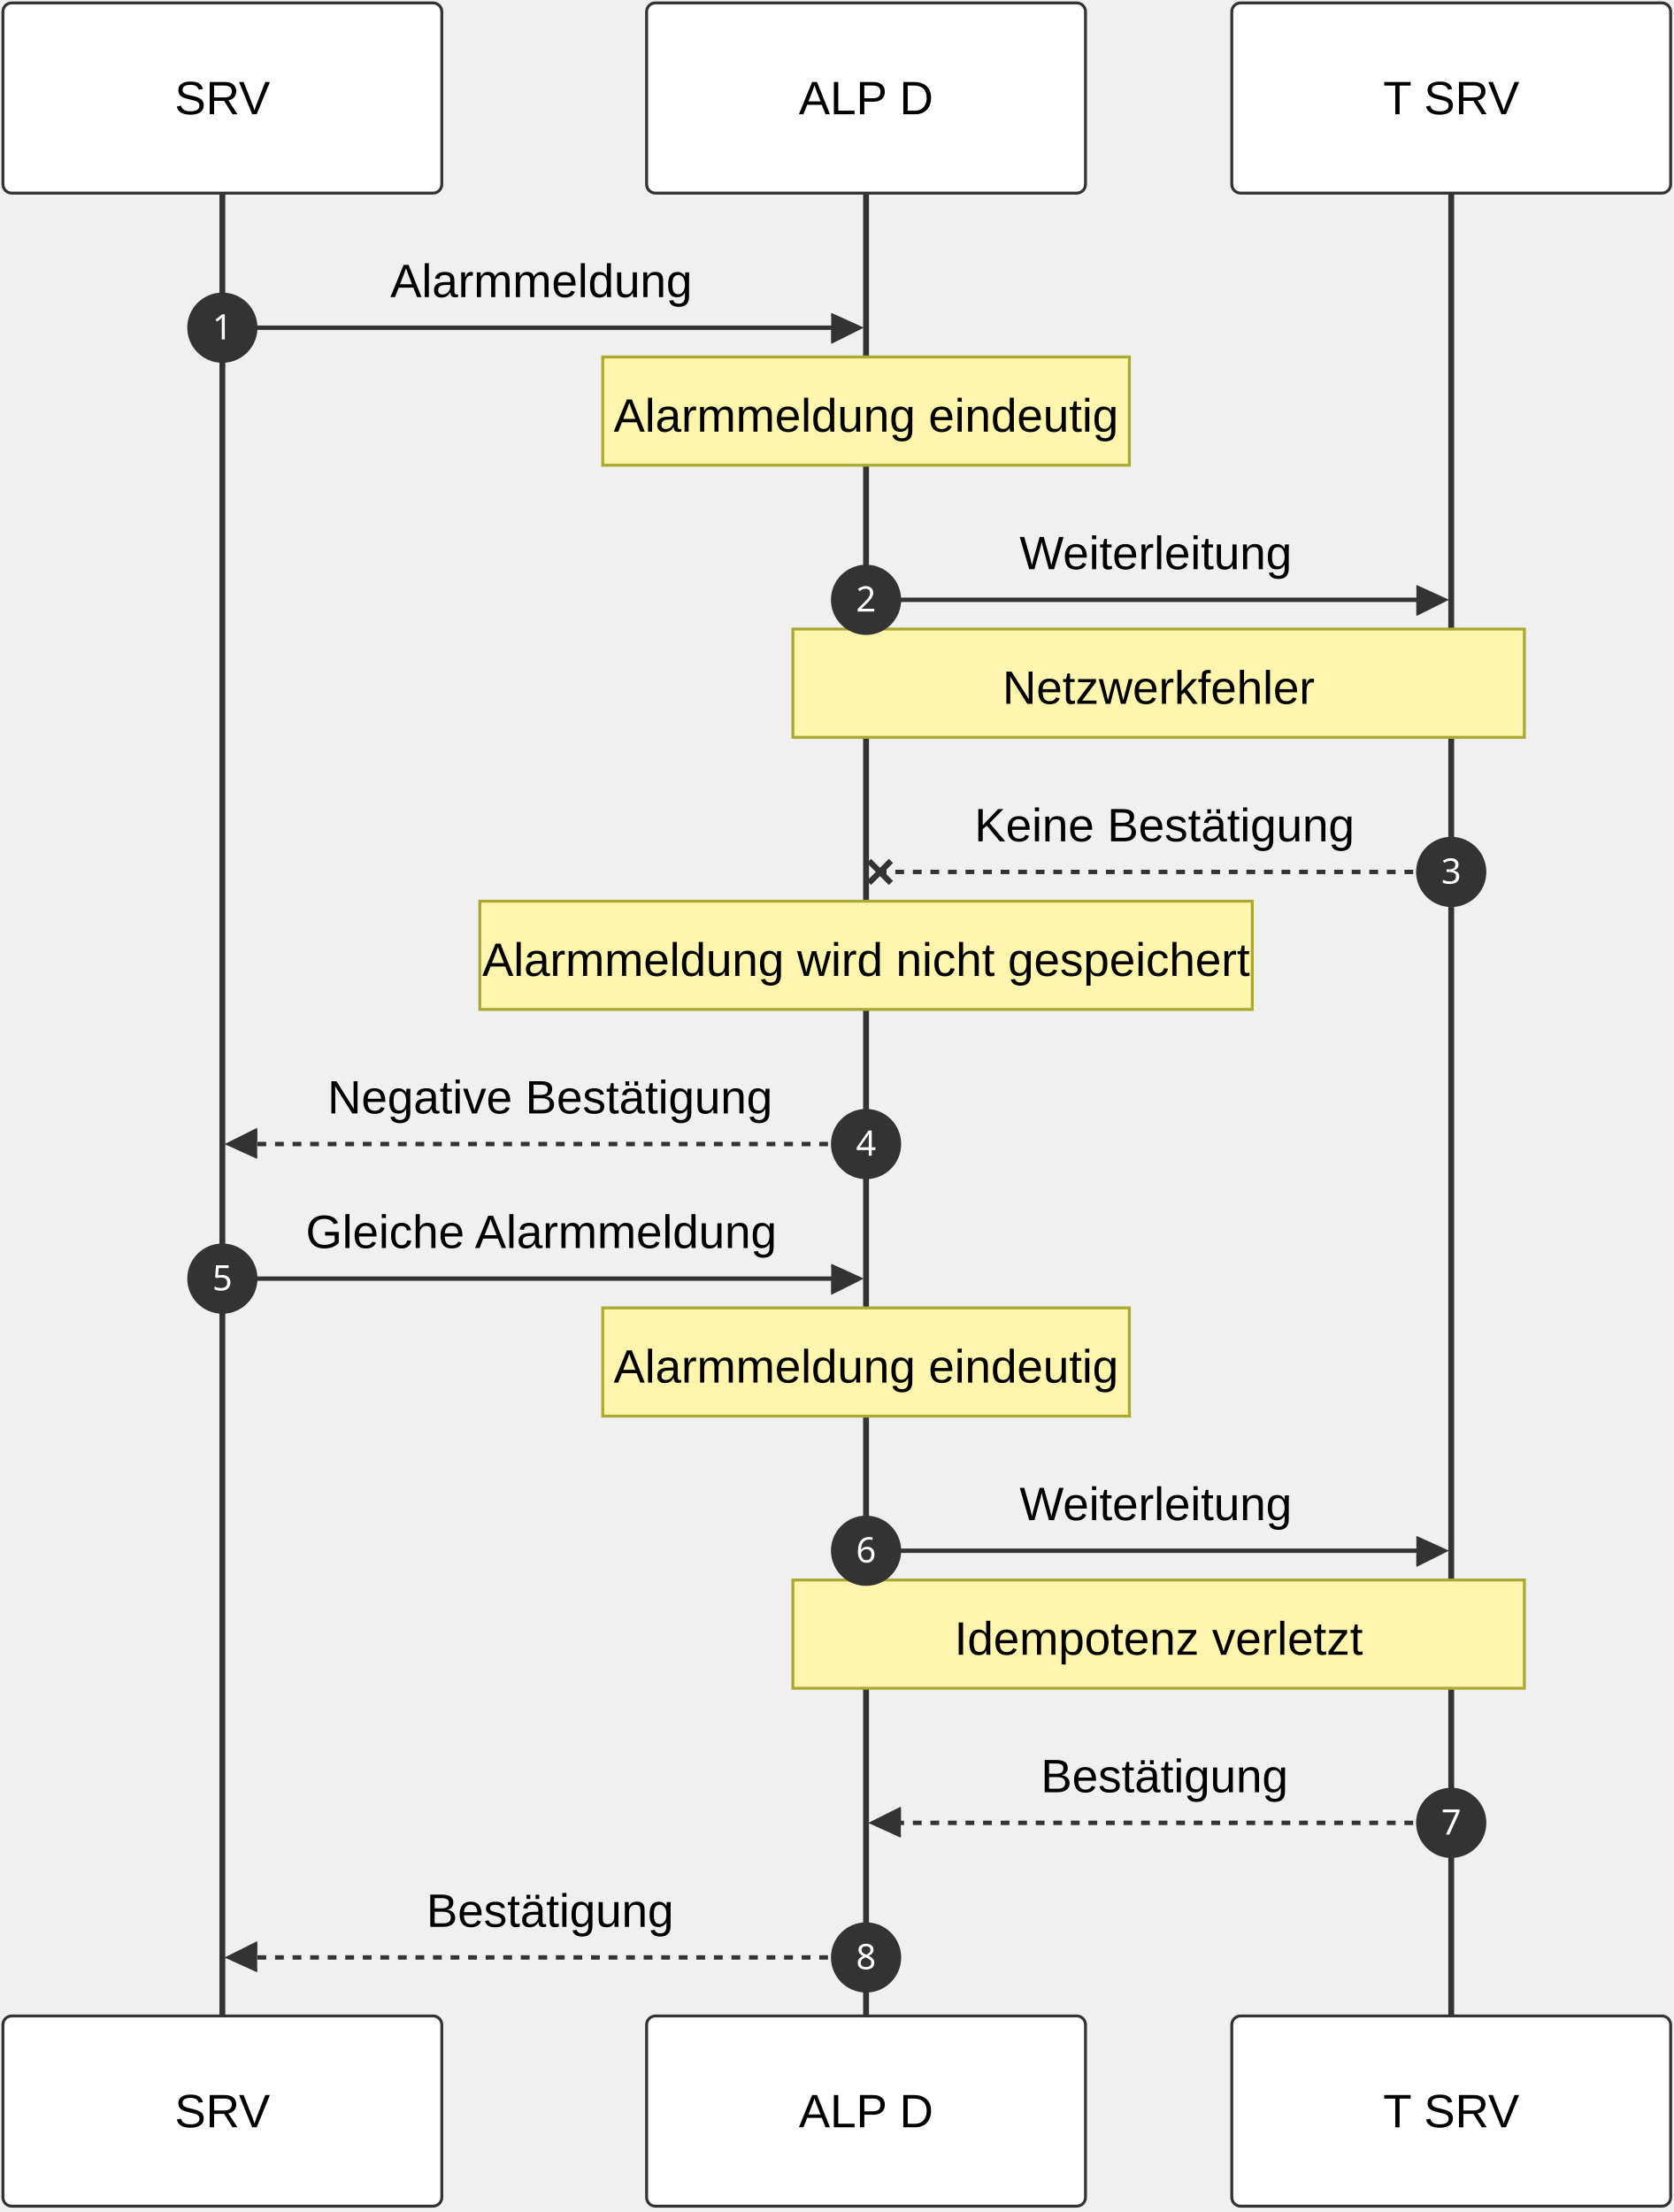
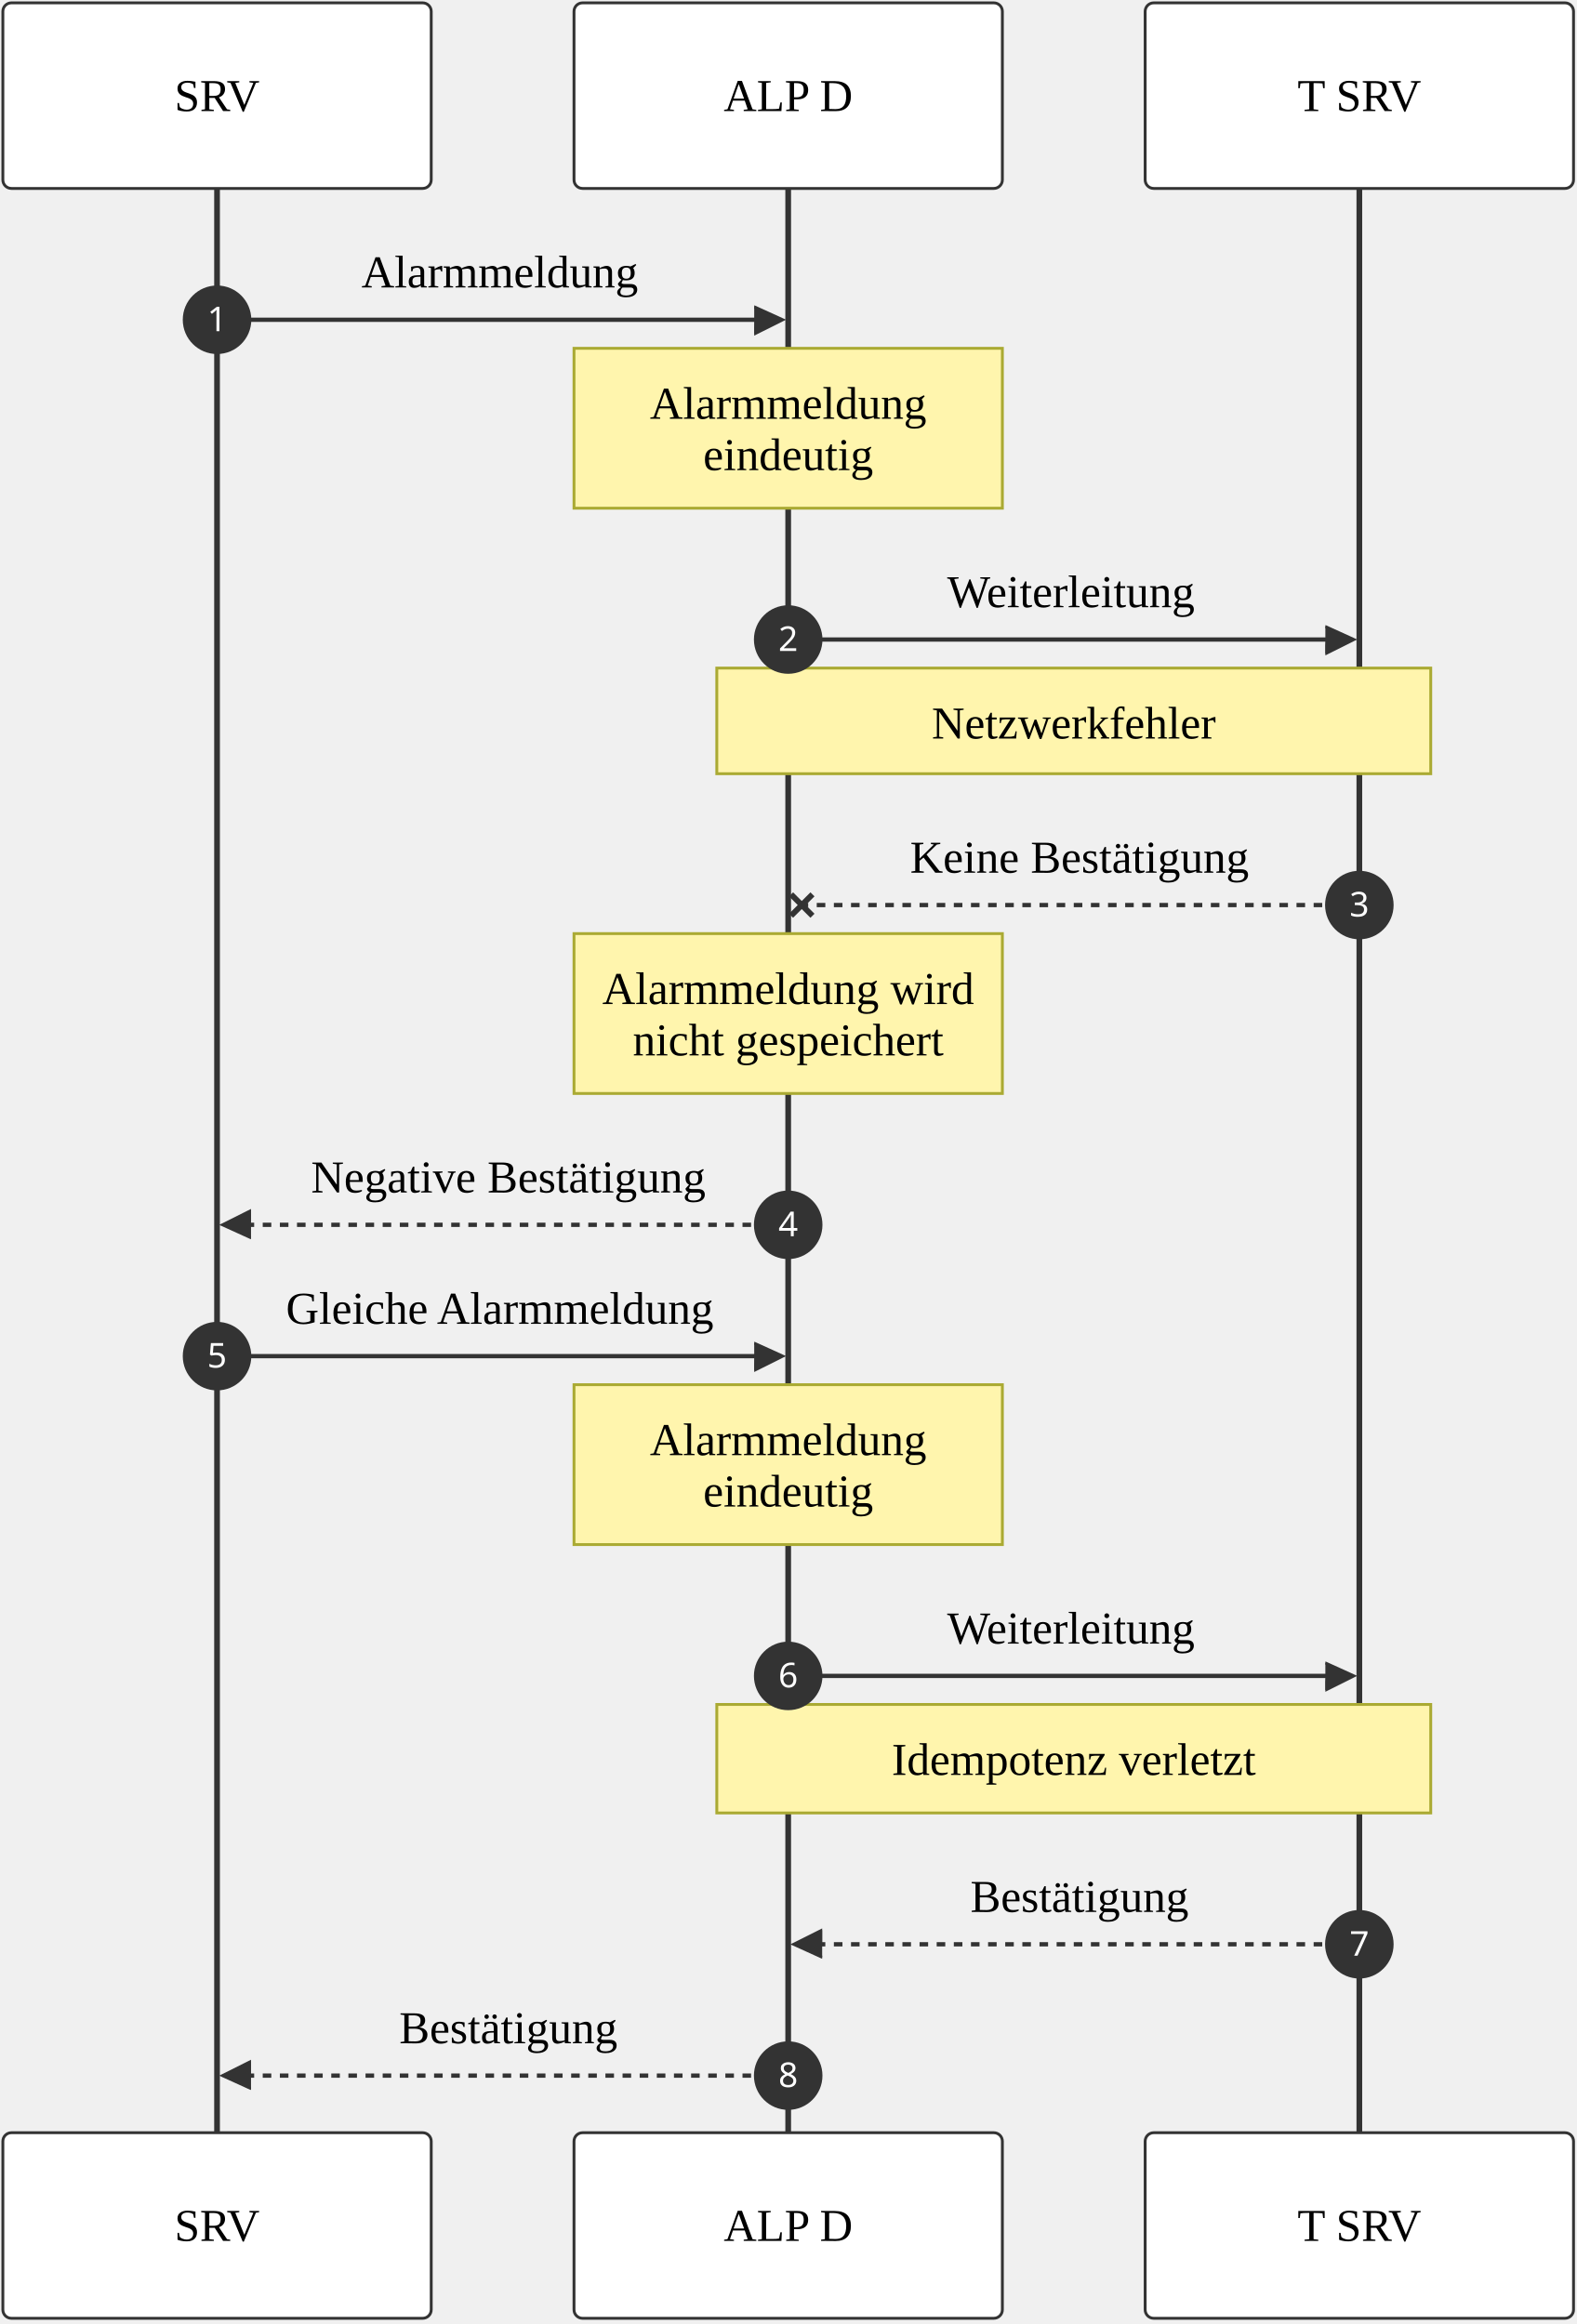
- <svg xmlns="http://www.w3.org/2000/svg" id="my-svg" width="100%" style="max-width: 572px; background-color: white;" viewBox="-1 -1 572 756" role="graphics-document document" aria-roledescription="sequence">
+ <svg xmlns="http://www.w3.org/2000/svg" id="my-svg" width="100%" style="max-width: 552px; background-color: white;" viewBox="-1 -1 552 814" role="graphics-document document" aria-roledescription="sequence">
  <g>
-     <rect x="420" y="688" fill="#eaeaea" stroke="#666" width="150" height="65" name="T" rx="3" ry="3" class="actor actor-bottom" />
-     <text x="495" y="720.5" dominant-baseline="central" alignment-baseline="central" class="actor actor-box" style="text-anchor: middle; font-size: 16px; font-weight: 400;">
-       <tspan x="495" dy="0">T SRV</tspan>
+     <rect x="400" y="746" fill="#eaeaea" stroke="#666" width="150" height="65" name="T" rx="3" ry="3" class="actor actor-bottom" />
+     <text x="475" y="778.5" dominant-baseline="central" alignment-baseline="central" class="actor actor-box" style="text-anchor: middle; font-size: 16px; font-weight: 400;">
+       <tspan x="475" dy="0">T SRV</tspan>
    </text>
  </g>
  <g>
-     <rect x="220" y="688" fill="#eaeaea" stroke="#666" width="150" height="65" name="L" rx="3" ry="3" class="actor actor-bottom" />
-     <text x="295" y="720.5" dominant-baseline="central" alignment-baseline="central" class="actor actor-box" style="text-anchor: middle; font-size: 16px; font-weight: 400;">
-       <tspan x="295" dy="0">ALP D</tspan>
+     <rect x="200" y="746" fill="#eaeaea" stroke="#666" width="150" height="65" name="L" rx="3" ry="3" class="actor actor-bottom" />
+     <text x="275" y="778.5" dominant-baseline="central" alignment-baseline="central" class="actor actor-box" style="text-anchor: middle; font-size: 16px; font-weight: 400;">
+       <tspan x="275" dy="0">ALP D</tspan>
    </text>
  </g>
  <g>
-     <rect x="0" y="688" fill="#eaeaea" stroke="#666" width="150" height="65" name="S" rx="3" ry="3" class="actor actor-bottom" />
-     <text x="75" y="720.5" dominant-baseline="central" alignment-baseline="central" class="actor actor-box" style="text-anchor: middle; font-size: 16px; font-weight: 400;">
+     <rect x="0" y="746" fill="#eaeaea" stroke="#666" width="150" height="65" name="S" rx="3" ry="3" class="actor actor-bottom" />
+     <text x="75" y="778.5" dominant-baseline="central" alignment-baseline="central" class="actor actor-box" style="text-anchor: middle; font-size: 16px; font-weight: 400;">
      <tspan x="75" dy="0">SRV</tspan>
    </text>
  </g>
  <g>
-     <line id="actor2" x1="495" y1="65" x2="495" y2="688" class="actor-line 200" stroke-width="0.5px" stroke="#999" name="T" data-et="life-line" data-id="T" />
+     <line id="actor2" x1="475" y1="65" x2="475" y2="746" class="actor-line 200" stroke-width="0.5px" stroke="#999" name="T" data-et="life-line" data-id="T" />
    <g id="root-2" data-et="participant" data-type="participant" data-id="T">
-       <rect x="420" y="0" fill="#eaeaea" stroke="#666" width="150" height="65" name="T" rx="3" ry="3" class="actor actor-top" />
-       <text x="495" y="32.5" dominant-baseline="central" alignment-baseline="central" class="actor actor-box" style="text-anchor: middle; font-size: 16px; font-weight: 400;">
-         <tspan x="495" dy="0">T SRV</tspan>
+       <rect x="400" y="0" fill="#eaeaea" stroke="#666" width="150" height="65" name="T" rx="3" ry="3" class="actor actor-top" />
+       <text x="475" y="32.5" dominant-baseline="central" alignment-baseline="central" class="actor actor-box" style="text-anchor: middle; font-size: 16px; font-weight: 400;">
+         <tspan x="475" dy="0">T SRV</tspan>
      </text>
    </g>
  </g>
  <g>
-     <line id="actor1" x1="295" y1="65" x2="295" y2="688" class="actor-line 200" stroke-width="0.5px" stroke="#999" name="L" data-et="life-line" data-id="L" />
+     <line id="actor1" x1="275" y1="65" x2="275" y2="746" class="actor-line 200" stroke-width="0.5px" stroke="#999" name="L" data-et="life-line" data-id="L" />
    <g id="root-1" data-et="participant" data-type="participant" data-id="L">
-       <rect x="220" y="0" fill="#eaeaea" stroke="#666" width="150" height="65" name="L" rx="3" ry="3" class="actor actor-top" />
-       <text x="295" y="32.5" dominant-baseline="central" alignment-baseline="central" class="actor actor-box" style="text-anchor: middle; font-size: 16px; font-weight: 400;">
-         <tspan x="295" dy="0">ALP D</tspan>
+       <rect x="200" y="0" fill="#eaeaea" stroke="#666" width="150" height="65" name="L" rx="3" ry="3" class="actor actor-top" />
+       <text x="275" y="32.5" dominant-baseline="central" alignment-baseline="central" class="actor actor-box" style="text-anchor: middle; font-size: 16px; font-weight: 400;">
+         <tspan x="275" dy="0">ALP D</tspan>
      </text>
    </g>
  </g>
  <g>
-     <line id="actor0" x1="75" y1="65" x2="75" y2="688" class="actor-line 200" stroke-width="0.5px" stroke="#999" name="S" data-et="life-line" data-id="S" />
+     <line id="actor0" x1="75" y1="65" x2="75" y2="746" class="actor-line 200" stroke-width="0.5px" stroke="#999" name="S" data-et="life-line" data-id="S" />
    <g id="root-0" data-et="participant" data-type="participant" data-id="S">
      <rect x="0" y="0" fill="#eaeaea" stroke="#666" width="150" height="65" name="S" rx="3" ry="3" class="actor actor-top" />
      <text x="75" y="32.5" dominant-baseline="central" alignment-baseline="central" class="actor actor-box" style="text-anchor: middle; font-size: 16px; font-weight: 400;">
        <tspan x="75" dy="0">SRV</tspan>
      </text>
    </g>
  </g>
-   <style>#my-svg{font-family:"trebuchet ms",verdana,arial,sans-serif;font-size:16px;fill:#333;}@keyframes edge-animation-frame{from{stroke-dashoffset:0;}}@keyframes dash{to{stroke-dashoffset:0;}}#my-svg .edge-animation-slow{stroke-dasharray:9,5!important;stroke-dashoffset:900;animation:dash 50s linear infinite;stroke-linecap:round;}#my-svg .edge-animation-fast{stroke-dasharray:9,5!important;stroke-dashoffset:900;animation:dash 20s linear infinite;stroke-linecap:round;}#my-svg .error-icon{fill:hsl(220.588, 100%, 98.333%);}#my-svg .error-text{fill:rgb(8.5, 5.75, 0);stroke:rgb(8.5, 5.75, 0);}#my-svg .edge-thickness-normal{stroke-width:1px;}#my-svg .edge-thickness-thick{stroke-width:3.5px;}#my-svg .edge-pattern-solid{stroke-dasharray:0;}#my-svg .edge-thickness-invisible{stroke-width:0;fill:none;}#my-svg .edge-pattern-dashed{stroke-dasharray:3;}#my-svg .edge-pattern-dotted{stroke-dasharray:2;}#my-svg .marker{fill:#0b0b0b;stroke:#0b0b0b;}#my-svg .marker.cross{stroke:#0b0b0b;}#my-svg svg{font-family:"trebuchet ms",verdana,arial,sans-serif;font-size:16px;}#my-svg p{margin:0;}#my-svg .actor{stroke:#333333;fill:#ffffff;stroke-width:1;}#my-svg rect.actor.outer-path[data-look="neo"]{filter:drop-shadow( 1px 2px 2px rgba(185,185,185,1));}#my-svg rect.note[data-look="neo"]{stroke:#aaaa33;fill:#fff5ad;filter:drop-shadow( 1px 2px 2px rgba(185,185,185,1));}#my-svg text.actor&gt;tspan{fill:#000000;stroke:none;}#my-svg .actor-line{stroke:#333333;}#my-svg .innerArc{stroke-width:1.5;stroke-dasharray:none;}#my-svg .messageLine0{stroke-width:1.5;stroke-dasharray:none;stroke:#333333;}#my-svg .messageLine1{stroke-width:1.5;stroke-dasharray:2,2;stroke:#333333;}#my-svg [id$="-arrowhead"] path{fill:#333333;stroke:#333333;}#my-svg .sequenceNumber{fill:#ffffff;}#my-svg [id$="-sequencenumber"]{fill:#333333;}#my-svg [id$="-crosshead"] path{fill:#333333;stroke:#333333;}#my-svg .messageText{fill:#000000;stroke:none;}#my-svg .labelBox{stroke:#333333;fill:#ffffff;filter:none;}#my-svg .labelText,#my-svg .labelText&gt;tspan{fill:#000000;stroke:none;}#my-svg .loopText,#my-svg .loopText&gt;tspan{fill:#000000;stroke:none;}#my-svg .sectionTitle,#my-svg .sectionTitle&gt;tspan{fill:#000000;stroke:none;}#my-svg .loopLine{stroke-width:2px;stroke-dasharray:2,2;stroke:#333333;fill:#333333;}#my-svg .note{stroke:#aaaa33;fill:#fff5ad;}#my-svg .noteText,#my-svg .noteText&gt;tspan{fill:#000000;stroke:none;font-weight:normal;}#my-svg .activation0{fill:#f4f4f4;stroke:#666666;}#my-svg .activation1{fill:#f4f4f4;stroke:#666666;}#my-svg .activation2{fill:#f4f4f4;stroke:#666666;}#my-svg .actorPopupMenu{position:absolute;}#my-svg .actorPopupMenuPanel{position:absolute;fill:#ffffff;box-shadow:0px 8px 16px 0px rgba(0,0,0,0.2);filter:drop-shadow(3px 5px 2px rgb(0 0 0 / 0.4));}#my-svg .actor-man circle,#my-svg line{fill:#ffffff;stroke-width:2px;}#my-svg g rect.rect{filter:drop-shadow( 1px 2px 2px rgba(185,185,185,1));stroke:hsl(40.588, 60%, 83.333%);}#my-svg .node .neo-node{stroke:hsl(40.588, 60%, 83.333%);}#my-svg [data-look="neo"].node rect,#my-svg [data-look="neo"].cluster rect,#my-svg [data-look="neo"].node polygon{stroke:url(#my-svg-gradient);filter:drop-shadow( 1px 2px 2px rgba(185,185,185,1));}#my-svg [data-look="neo"].swimlane.cluster rect{filter:none;}#my-svg [data-look="neo"].node path{stroke:url(#my-svg-gradient);stroke-width:1px;}#my-svg [data-look="neo"].node .outer-path{filter:drop-shadow( 1px 2px 2px rgba(185,185,185,1));}#my-svg [data-look="neo"].node .neo-line path{stroke:hsl(40.588, 60%, 83.333%);filter:none;}#my-svg [data-look="neo"].node circle{stroke:url(#my-svg-gradient);filter:drop-shadow( 1px 2px 2px rgba(185,185,185,1));}#my-svg [data-look="neo"].node circle .state-start{fill:#000000;}#my-svg [data-look="neo"].icon-shape .icon{fill:url(#my-svg-gradient);filter:drop-shadow( 1px 2px 2px rgba(185,185,185,1));}#my-svg [data-look="neo"].icon-shape .icon-neo path{stroke:url(#my-svg-gradient);filter:drop-shadow( 1px 2px 2px rgba(185,185,185,1));}#my-svg :root{--mermaid-font-family:"trebuchet ms",verdana,arial,sans-serif;}</style>
+   <style>#my-svg{font-family:'Times New Roman',Times,serif;font-size:16px;fill:#333;}@keyframes edge-animation-frame{from{stroke-dashoffset:0;}}@keyframes dash{to{stroke-dashoffset:0;}}#my-svg .edge-animation-slow{stroke-dasharray:9,5!important;stroke-dashoffset:900;animation:dash 50s linear infinite;stroke-linecap:round;}#my-svg .edge-animation-fast{stroke-dasharray:9,5!important;stroke-dashoffset:900;animation:dash 20s linear infinite;stroke-linecap:round;}#my-svg .error-icon{fill:hsl(220.588, 100%, 98.333%);}#my-svg .error-text{fill:rgb(8.5, 5.75, 0);stroke:rgb(8.5, 5.75, 0);}#my-svg .edge-thickness-normal{stroke-width:1px;}#my-svg .edge-thickness-thick{stroke-width:3.5px;}#my-svg .edge-pattern-solid{stroke-dasharray:0;}#my-svg .edge-thickness-invisible{stroke-width:0;fill:none;}#my-svg .edge-pattern-dashed{stroke-dasharray:3;}#my-svg .edge-pattern-dotted{stroke-dasharray:2;}#my-svg .marker{fill:#0b0b0b;stroke:#0b0b0b;}#my-svg .marker.cross{stroke:#0b0b0b;}#my-svg svg{font-family:'Times New Roman',Times,serif;font-size:16px;}#my-svg p{margin:0;}#my-svg .actor{stroke:#333333;fill:#ffffff;stroke-width:1;}#my-svg rect.actor.outer-path[data-look="neo"]{filter:drop-shadow( 1px 2px 2px rgba(185,185,185,1));}#my-svg rect.note[data-look="neo"]{stroke:#aaaa33;fill:#fff5ad;filter:drop-shadow( 1px 2px 2px rgba(185,185,185,1));}#my-svg text.actor&gt;tspan{fill:#000000;stroke:none;}#my-svg .actor-line{stroke:#333333;}#my-svg .innerArc{stroke-width:1.5;stroke-dasharray:none;}#my-svg .messageLine0{stroke-width:1.5;stroke-dasharray:none;stroke:#333333;}#my-svg .messageLine1{stroke-width:1.5;stroke-dasharray:2,2;stroke:#333333;}#my-svg [id$="-arrowhead"] path{fill:#333333;stroke:#333333;}#my-svg .sequenceNumber{fill:#ffffff;}#my-svg [id$="-sequencenumber"]{fill:#333333;}#my-svg [id$="-crosshead"] path{fill:#333333;stroke:#333333;}#my-svg .messageText{fill:#000000;stroke:none;}#my-svg .labelBox{stroke:#333333;fill:#ffffff;filter:none;}#my-svg .labelText,#my-svg .labelText&gt;tspan{fill:#000000;stroke:none;}#my-svg .loopText,#my-svg .loopText&gt;tspan{fill:#000000;stroke:none;}#my-svg .sectionTitle,#my-svg .sectionTitle&gt;tspan{fill:#000000;stroke:none;}#my-svg .loopLine{stroke-width:2px;stroke-dasharray:2,2;stroke:#333333;fill:#333333;}#my-svg .note{stroke:#aaaa33;fill:#fff5ad;}#my-svg .noteText,#my-svg .noteText&gt;tspan{fill:#000000;stroke:none;font-weight:normal;}#my-svg .activation0{fill:#f4f4f4;stroke:#666666;}#my-svg .activation1{fill:#f4f4f4;stroke:#666666;}#my-svg .activation2{fill:#f4f4f4;stroke:#666666;}#my-svg .actorPopupMenu{position:absolute;}#my-svg .actorPopupMenuPanel{position:absolute;fill:#ffffff;box-shadow:0px 8px 16px 0px rgba(0,0,0,0.2);filter:drop-shadow(3px 5px 2px rgb(0 0 0 / 0.4));}#my-svg .actor-man circle,#my-svg line{fill:#ffffff;stroke-width:2px;}#my-svg g rect.rect{filter:drop-shadow( 1px 2px 2px rgba(185,185,185,1));stroke:hsl(40.588, 60%, 83.333%);}#my-svg .node .neo-node{stroke:hsl(40.588, 60%, 83.333%);}#my-svg [data-look="neo"].node rect,#my-svg [data-look="neo"].cluster rect,#my-svg [data-look="neo"].node polygon{stroke:url(#my-svg-gradient);filter:drop-shadow( 1px 2px 2px rgba(185,185,185,1));}#my-svg [data-look="neo"].swimlane.cluster rect{filter:none;}#my-svg [data-look="neo"].node path{stroke:url(#my-svg-gradient);stroke-width:1px;}#my-svg [data-look="neo"].node .outer-path{filter:drop-shadow( 1px 2px 2px rgba(185,185,185,1));}#my-svg [data-look="neo"].node .neo-line path{stroke:hsl(40.588, 60%, 83.333%);filter:none;}#my-svg [data-look="neo"].node circle{stroke:url(#my-svg-gradient);filter:drop-shadow( 1px 2px 2px rgba(185,185,185,1));}#my-svg [data-look="neo"].node circle .state-start{fill:#000000;}#my-svg [data-look="neo"].icon-shape .icon{fill:url(#my-svg-gradient);filter:drop-shadow( 1px 2px 2px rgba(185,185,185,1));}#my-svg [data-look="neo"].icon-shape .icon-neo path{stroke:url(#my-svg-gradient);filter:drop-shadow( 1px 2px 2px rgba(185,185,185,1));}#my-svg :root{--mermaid-font-family:"trebuchet ms",verdana,arial,sans-serif;}</style>
  <g />
  <defs>
    <symbol id="my-svg-computer" width="24" height="24">
      <path transform="scale(.5)" d="M2 2v13h20v-13h-20zm18 11h-16v-9h16v9zm-10.228 6l.466-1h3.524l.467 1h-4.457zm14.228 3h-24l2-6h2.104l-1.33 4h18.45l-1.297-4h2.073l2 6zm-5-10h-14v-7h14v7z" />
    </symbol>
  </defs>
  <defs>
    <symbol id="my-svg-database" fill-rule="evenodd" clip-rule="evenodd">
      <path transform="scale(.5)" d="M12.258.001l.256.004.255.005.253.008.251.01.249.012.247.015.246.016.242.019.241.02.239.023.236.024.233.027.231.028.229.031.225.032.223.034.22.036.217.038.214.04.211.041.208.043.205.045.201.046.198.048.194.05.191.051.187.053.183.054.18.056.175.057.172.059.168.06.163.061.16.063.155.064.15.066.074.033.073.033.071.034.07.034.069.035.068.035.067.035.066.035.064.036.064.036.062.036.06.036.06.037.058.037.058.037.055.038.055.038.053.038.052.038.051.039.05.039.048.039.047.039.045.04.044.04.043.04.041.04.04.041.039.041.037.041.036.041.034.041.033.042.032.042.03.042.029.042.027.042.026.043.024.043.023.043.021.043.02.043.018.044.017.043.015.044.013.044.012.044.011.045.009.044.007.045.006.045.004.045.002.045.001.045v17l-.001.045-.002.045-.004.045-.006.045-.007.045-.009.044-.011.045-.012.044-.013.044-.015.044-.017.043-.018.044-.02.043-.021.043-.023.043-.024.043-.026.043-.027.042-.029.042-.03.042-.032.042-.033.042-.034.041-.036.041-.037.041-.039.041-.04.041-.041.04-.043.04-.044.04-.045.04-.047.039-.048.039-.05.039-.051.039-.052.038-.053.038-.055.038-.055.038-.058.037-.058.037-.06.037-.06.036-.062.036-.064.036-.064.036-.066.035-.067.035-.068.035-.069.035-.07.034-.071.034-.073.033-.074.033-.15.066-.155.064-.16.063-.163.061-.168.06-.172.059-.175.057-.18.056-.183.054-.187.053-.191.051-.194.05-.198.048-.201.046-.205.045-.208.043-.211.041-.214.04-.217.038-.22.036-.223.034-.225.032-.229.031-.231.028-.233.027-.236.024-.239.023-.241.02-.242.019-.246.016-.247.015-.249.012-.251.01-.253.008-.255.005-.256.004-.258.001-.258-.001-.256-.004-.255-.005-.253-.008-.251-.01-.249-.012-.247-.015-.245-.016-.243-.019-.241-.02-.238-.023-.236-.024-.234-.027-.231-.028-.228-.031-.226-.032-.223-.034-.22-.036-.217-.038-.214-.04-.211-.041-.208-.043-.204-.045-.201-.046-.198-.048-.195-.05-.19-.051-.187-.053-.184-.054-.179-.056-.176-.057-.172-.059-.167-.06-.164-.061-.159-.063-.155-.064-.151-.066-.074-.033-.072-.033-.072-.034-.07-.034-.069-.035-.068-.035-.067-.035-.066-.035-.064-.036-.063-.036-.062-.036-.061-.036-.06-.037-.058-.037-.057-.037-.056-.038-.055-.038-.053-.038-.052-.038-.051-.039-.049-.039-.049-.039-.046-.039-.046-.04-.044-.04-.043-.04-.041-.04-.04-.041-.039-.041-.037-.041-.036-.041-.034-.041-.033-.042-.032-.042-.03-.042-.029-.042-.027-.042-.026-.043-.024-.043-.023-.043-.021-.043-.02-.043-.018-.044-.017-.043-.015-.044-.013-.044-.012-.044-.011-.045-.009-.044-.007-.045-.006-.045-.004-.045-.002-.045-.001-.045v-17l.001-.045.002-.045.004-.045.006-.045.007-.045.009-.044.011-.045.012-.044.013-.044.015-.044.017-.043.018-.044.02-.043.021-.043.023-.043.024-.043.026-.043.027-.042.029-.042.03-.042.032-.042.033-.042.034-.041.036-.041.037-.041.039-.041.04-.041.041-.04.043-.04.044-.04.046-.04.046-.039.049-.039.049-.039.051-.039.052-.038.053-.038.055-.038.056-.038.057-.037.058-.037.06-.037.061-.036.062-.036.063-.036.064-.036.066-.035.067-.035.068-.035.069-.035.07-.034.072-.034.072-.033.074-.033.151-.066.155-.064.159-.063.164-.061.167-.06.172-.059.176-.057.179-.056.184-.054.187-.053.19-.051.195-.05.198-.048.201-.046.204-.045.208-.043.211-.041.214-.04.217-.038.22-.036.223-.034.226-.032.228-.031.231-.028.234-.027.236-.024.238-.023.241-.02.243-.019.245-.016.247-.015.249-.012.251-.01.253-.008.255-.005.256-.004.258-.001.258.001zm-9.258 20.499v.01l.001.021.003.021.004.022.005.021.006.022.007.022.009.023.01.022.011.023.012.023.013.023.015.023.016.024.017.023.018.024.019.024.021.024.022.025.023.024.024.025.052.049.056.05.061.051.066.051.07.051.075.051.079.052.084.052.088.052.092.052.097.052.102.051.105.052.11.052.114.051.119.051.123.051.127.05.131.05.135.05.139.048.144.049.147.047.152.047.155.047.16.045.163.045.167.043.171.043.176.041.178.041.183.039.187.039.19.037.194.035.197.035.202.033.204.031.209.03.212.029.216.027.219.025.222.024.226.021.23.02.233.018.236.016.24.015.243.012.246.01.249.008.253.005.256.004.259.001.26-.001.257-.004.254-.005.25-.008.247-.011.244-.012.241-.014.237-.016.233-.018.231-.021.226-.021.224-.024.22-.026.216-.027.212-.028.21-.031.205-.031.202-.034.198-.034.194-.036.191-.037.187-.039.183-.04.179-.04.175-.042.172-.043.168-.044.163-.045.16-.046.155-.046.152-.047.148-.048.143-.049.139-.049.136-.05.131-.05.126-.05.123-.051.118-.052.114-.051.11-.052.106-.052.101-.052.096-.052.092-.052.088-.053.083-.051.079-.052.074-.052.07-.051.065-.051.06-.051.056-.05.051-.05.023-.024.023-.025.021-.024.02-.024.019-.024.018-.024.017-.024.015-.023.014-.024.013-.023.012-.023.01-.023.01-.022.008-.022.006-.022.006-.022.004-.022.004-.021.001-.021.001-.021v-4.127l-.077.055-.08.053-.083.054-.085.053-.087.052-.09.052-.093.051-.095.05-.097.05-.1.049-.102.049-.105.048-.106.047-.109.047-.111.046-.114.045-.115.045-.118.044-.12.043-.122.042-.124.042-.126.041-.128.04-.13.04-.132.038-.134.038-.135.037-.138.037-.139.035-.142.035-.143.034-.144.033-.147.032-.148.031-.15.03-.151.03-.153.029-.154.027-.156.027-.158.026-.159.025-.161.024-.162.023-.163.022-.165.021-.166.02-.167.019-.169.018-.169.017-.171.016-.173.015-.173.014-.175.013-.175.012-.177.011-.178.01-.179.008-.179.008-.181.006-.182.005-.182.004-.184.003-.184.002h-.37l-.184-.002-.184-.003-.182-.004-.182-.005-.181-.006-.179-.008-.179-.008-.178-.01-.176-.011-.176-.012-.175-.013-.173-.014-.172-.015-.171-.016-.17-.017-.169-.018-.167-.019-.166-.02-.165-.021-.163-.022-.162-.023-.161-.024-.159-.025-.157-.026-.156-.027-.155-.027-.153-.029-.151-.03-.15-.03-.148-.031-.146-.032-.145-.033-.143-.034-.141-.035-.14-.035-.137-.037-.136-.037-.134-.038-.132-.038-.13-.04-.128-.04-.126-.041-.124-.042-.122-.042-.12-.044-.117-.043-.116-.045-.113-.045-.112-.046-.109-.047-.106-.047-.105-.048-.102-.049-.1-.049-.097-.05-.095-.05-.093-.052-.09-.051-.087-.052-.085-.053-.083-.054-.08-.054-.077-.054v4.127zm0-5.654v.011l.001.021.003.021.004.021.005.022.006.022.007.022.009.022.01.022.011.023.012.023.013.023.015.024.016.023.017.024.018.024.019.024.021.024.022.024.023.025.024.024.052.05.056.05.061.05.066.051.07.051.075.052.079.051.084.052.088.052.092.052.097.052.102.052.105.052.11.051.114.051.119.052.123.05.127.051.131.05.135.049.139.049.144.048.147.048.152.047.155.046.16.045.163.045.167.044.171.042.176.042.178.04.183.04.187.038.19.037.194.036.197.034.202.033.204.032.209.03.212.028.216.027.219.025.222.024.226.022.23.02.233.018.236.016.24.014.243.012.246.01.249.008.253.006.256.003.259.001.26-.001.257-.003.254-.006.25-.008.247-.01.244-.012.241-.015.237-.016.233-.018.231-.02.226-.022.224-.024.22-.025.216-.027.212-.029.21-.03.205-.032.202-.033.198-.035.194-.036.191-.037.187-.039.183-.039.179-.041.175-.042.172-.043.168-.044.163-.045.16-.045.155-.047.152-.047.148-.048.143-.048.139-.05.136-.049.131-.05.126-.051.123-.051.118-.051.114-.052.11-.052.106-.052.101-.052.096-.052.092-.052.088-.052.083-.052.079-.052.074-.051.07-.052.065-.051.06-.05.056-.051.051-.049.023-.025.023-.024.021-.025.02-.024.019-.024.018-.024.017-.024.015-.023.014-.023.013-.024.012-.022.01-.023.01-.023.008-.022.006-.022.006-.022.004-.021.004-.022.001-.021.001-.021v-4.139l-.077.054-.08.054-.083.054-.085.052-.087.053-.09.051-.093.051-.095.051-.097.05-.1.049-.102.049-.105.048-.106.047-.109.047-.111.046-.114.045-.115.044-.118.044-.12.044-.122.042-.124.042-.126.041-.128.04-.13.039-.132.039-.134.038-.135.037-.138.036-.139.036-.142.035-.143.033-.144.033-.147.033-.148.031-.15.03-.151.03-.153.028-.154.028-.156.027-.158.026-.159.025-.161.024-.162.023-.163.022-.165.021-.166.02-.167.019-.169.018-.169.017-.171.016-.173.015-.173.014-.175.013-.175.012-.177.011-.178.009-.179.009-.179.007-.181.007-.182.005-.182.004-.184.003-.184.002h-.37l-.184-.002-.184-.003-.182-.004-.182-.005-.181-.007-.179-.007-.179-.009-.178-.009-.176-.011-.176-.012-.175-.013-.173-.014-.172-.015-.171-.016-.17-.017-.169-.018-.167-.019-.166-.02-.165-.021-.163-.022-.162-.023-.161-.024-.159-.025-.157-.026-.156-.027-.155-.028-.153-.028-.151-.03-.15-.03-.148-.031-.146-.033-.145-.033-.143-.033-.141-.035-.14-.036-.137-.036-.136-.037-.134-.038-.132-.039-.13-.039-.128-.04-.126-.041-.124-.042-.122-.043-.12-.043-.117-.044-.116-.044-.113-.046-.112-.046-.109-.046-.106-.047-.105-.048-.102-.049-.1-.049-.097-.05-.095-.051-.093-.051-.09-.051-.087-.053-.085-.052-.083-.054-.08-.054-.077-.054v4.139zm0-5.666v.011l.001.02.003.022.004.021.005.022.006.021.007.022.009.023.01.022.011.023.012.023.013.023.015.023.016.024.017.024.018.023.019.024.021.025.022.024.023.024.024.025.052.05.056.05.061.05.066.051.07.051.075.052.079.051.084.052.088.052.092.052.097.052.102.052.105.051.11.052.114.051.119.051.123.051.127.05.131.05.135.05.139.049.144.048.147.048.152.047.155.046.16.045.163.045.167.043.171.043.176.042.178.04.183.04.187.038.19.037.194.036.197.034.202.033.204.032.209.03.212.028.216.027.219.025.222.024.226.021.23.02.233.018.236.017.24.014.243.012.246.01.249.008.253.006.256.003.259.001.26-.001.257-.003.254-.006.25-.008.247-.01.244-.013.241-.014.237-.016.233-.018.231-.02.226-.022.224-.024.22-.025.216-.027.212-.029.21-.03.205-.032.202-.033.198-.035.194-.036.191-.037.187-.039.183-.039.179-.041.175-.042.172-.043.168-.044.163-.045.16-.045.155-.047.152-.047.148-.048.143-.049.139-.049.136-.049.131-.051.126-.05.123-.051.118-.052.114-.051.11-.052.106-.052.101-.052.096-.052.092-.052.088-.052.083-.052.079-.052.074-.052.07-.051.065-.051.06-.051.056-.05.051-.049.023-.025.023-.025.021-.024.02-.024.019-.024.018-.024.017-.024.015-.023.014-.024.013-.023.012-.023.01-.022.01-.023.008-.022.006-.022.006-.022.004-.022.004-.021.001-.021.001-.021v-4.153l-.077.054-.08.054-.083.053-.085.053-.087.053-.09.051-.093.051-.095.051-.097.05-.1.049-.102.048-.105.048-.106.048-.109.046-.111.046-.114.046-.115.044-.118.044-.12.043-.122.043-.124.042-.126.041-.128.04-.13.039-.132.039-.134.038-.135.037-.138.036-.139.036-.142.034-.143.034-.144.033-.147.032-.148.032-.15.03-.151.03-.153.028-.154.028-.156.027-.158.026-.159.024-.161.024-.162.023-.163.023-.165.021-.166.02-.167.019-.169.018-.169.017-.171.016-.173.015-.173.014-.175.013-.175.012-.177.01-.178.01-.179.009-.179.007-.181.006-.182.006-.182.004-.184.003-.184.001-.185.001-.185-.001-.184-.001-.184-.003-.182-.004-.182-.006-.181-.006-.179-.007-.179-.009-.178-.01-.176-.01-.176-.012-.175-.013-.173-.014-.172-.015-.171-.016-.17-.017-.169-.018-.167-.019-.166-.02-.165-.021-.163-.023-.162-.023-.161-.024-.159-.024-.157-.026-.156-.027-.155-.028-.153-.028-.151-.03-.15-.03-.148-.032-.146-.032-.145-.033-.143-.034-.141-.034-.14-.036-.137-.036-.136-.037-.134-.038-.132-.039-.13-.039-.128-.041-.126-.041-.124-.041-.122-.043-.12-.043-.117-.044-.116-.044-.113-.046-.112-.046-.109-.046-.106-.048-.105-.048-.102-.048-.1-.05-.097-.049-.095-.051-.093-.051-.09-.052-.087-.052-.085-.053-.083-.053-.08-.054-.077-.054v4.153zm8.74-8.179l-.257.004-.254.005-.25.008-.247.011-.244.012-.241.014-.237.016-.233.018-.231.021-.226.022-.224.023-.22.026-.216.027-.212.028-.21.031-.205.032-.202.033-.198.034-.194.036-.191.038-.187.038-.183.04-.179.041-.175.042-.172.043-.168.043-.163.045-.16.046-.155.046-.152.048-.148.048-.143.048-.139.049-.136.05-.131.05-.126.051-.123.051-.118.051-.114.052-.11.052-.106.052-.101.052-.096.052-.092.052-.088.052-.083.052-.079.052-.074.051-.07.052-.065.051-.06.05-.056.05-.051.05-.023.025-.023.024-.021.024-.02.025-.019.024-.018.024-.017.023-.015.024-.014.023-.013.023-.012.023-.01.023-.01.022-.008.022-.006.023-.006.021-.004.022-.004.021-.001.021-.001.021.001.021.001.021.004.021.004.022.006.021.006.023.008.022.01.022.01.023.012.023.013.023.014.023.015.024.017.023.018.024.019.024.02.025.021.024.023.024.023.025.051.05.056.05.06.05.065.051.07.052.074.051.079.052.083.052.088.052.092.052.096.052.101.052.106.052.11.052.114.052.118.051.123.051.126.051.131.05.136.05.139.049.143.048.148.048.152.048.155.046.16.046.163.045.168.043.172.043.175.042.179.041.183.04.187.038.191.038.194.036.198.034.202.033.205.032.21.031.212.028.216.027.22.026.224.023.226.022.231.021.233.018.237.016.241.014.244.012.247.011.25.008.254.005.257.004.26.001.26-.001.257-.004.254-.005.25-.008.247-.011.244-.012.241-.014.237-.016.233-.018.231-.021.226-.022.224-.023.22-.026.216-.027.212-.028.21-.031.205-.032.202-.033.198-.034.194-.036.191-.038.187-.038.183-.04.179-.041.175-.042.172-.043.168-.043.163-.045.16-.046.155-.046.152-.048.148-.048.143-.048.139-.049.136-.05.131-.05.126-.051.123-.051.118-.051.114-.052.11-.052.106-.052.101-.052.096-.052.092-.052.088-.052.083-.052.079-.052.074-.051.07-.052.065-.051.06-.05.056-.05.051-.05.023-.025.023-.024.021-.024.02-.025.019-.024.018-.024.017-.023.015-.024.014-.023.013-.023.012-.023.01-.023.01-.022.008-.022.006-.023.006-.021.004-.022.004-.021.001-.021.001-.021-.001-.021-.001-.021-.004-.021-.004-.022-.006-.021-.006-.023-.008-.022-.01-.022-.01-.023-.012-.023-.013-.023-.014-.023-.015-.024-.017-.023-.018-.024-.019-.024-.02-.025-.021-.024-.023-.024-.023-.025-.051-.05-.056-.05-.06-.05-.065-.051-.07-.052-.074-.051-.079-.052-.083-.052-.088-.052-.092-.052-.096-.052-.101-.052-.106-.052-.11-.052-.114-.052-.118-.051-.123-.051-.126-.051-.131-.05-.136-.05-.139-.049-.143-.048-.148-.048-.152-.048-.155-.046-.16-.046-.163-.045-.168-.043-.172-.043-.175-.042-.179-.041-.183-.04-.187-.038-.191-.038-.194-.036-.198-.034-.202-.033-.205-.032-.21-.031-.212-.028-.216-.027-.22-.026-.224-.023-.226-.022-.231-.021-.233-.018-.237-.016-.241-.014-.244-.012-.247-.011-.25-.008-.254-.005-.257-.004-.26-.001-.26.001z" />
    </symbol>
  </defs>
  <defs>
    <symbol id="my-svg-clock" width="24" height="24">
      <path transform="scale(.5)" d="M12 2c5.514 0 10 4.486 10 10s-4.486 10-10 10-10-4.486-10-10 4.486-10 10-10zm0-2c-6.627 0-12 5.373-12 12s5.373 12 12 12 12-5.373 12-12-5.373-12-12-12zm5.848 12.459c.202.038.202.333.001.372-1.907.361-6.045 1.111-6.547 1.111-.719 0-1.301-.582-1.301-1.301 0-.512.77-5.447 1.125-7.445.034-.192.312-.181.343.014l.985 6.238 5.394 1.011z" />
    </symbol>
  </defs>
  <defs>
    <marker id="my-svg-arrowhead" refX="7.9" refY="5" markerUnits="userSpaceOnUse" markerWidth="12" markerHeight="12" orient="auto-start-reverse">
      <path d="M -1 0 L 10 5 L 0 10 z" />
    </marker>
  </defs>
  <defs>
    <marker id="my-svg-crosshead" markerWidth="15" markerHeight="8" orient="auto" refX="4" refY="4.5">
      <path fill="none" stroke="#000000" stroke-width="1pt" d="M 1,2 L 6,7 M 6,2 L 1,7" style="stroke-dasharray: 0, 0;" />
    </marker>
  </defs>
  <defs>
    <marker id="my-svg-filled-head" refX="15.5" refY="7" markerWidth="20" markerHeight="28" orient="auto">
      <path d="M 18,7 L9,13 L14,7 L9,1 Z" />
    </marker>
  </defs>
  <defs>
    <marker id="my-svg-sequencenumber" refX="15" refY="15" markerWidth="60" markerHeight="40" orient="auto">
      <circle cx="15" cy="15" r="6" />
    </marker>
  </defs>
  <defs>
    <marker id="my-svg-solidTopArrowHead" refX="7.9" refY="7.25" markerUnits="userSpaceOnUse" markerWidth="12" markerHeight="12" orient="auto-start-reverse">
      <path d="M 0 0 L 10 8 L 0 8 z" />
    </marker>
  </defs>
  <defs>
    <marker id="my-svg-solidBottomArrowHead" refX="7.9" refY="0.75" markerUnits="userSpaceOnUse" markerWidth="12" markerHeight="12" orient="auto-start-reverse">
      <path d="M 0 0 L 10 0 L 0 8 z" />
    </marker>
  </defs>
  <defs>
    <marker id="my-svg-stickTopArrowHead" refX="7.5" refY="7" markerUnits="userSpaceOnUse" markerWidth="12" markerHeight="12" orient="auto-start-reverse">
      <path d="M 0 0 L 7 7" stroke="black" stroke-width="1.5" fill="none" />
    </marker>
  </defs>
  <defs>
    <marker id="my-svg-stickBottomArrowHead" refX="7.5" refY="0" markerUnits="userSpaceOnUse" markerWidth="12" markerHeight="12" orient="auto-start-reverse">
      <path d="M 0 7 L 7 0" stroke="black" stroke-width="1.5" fill="none" />
    </marker>
  </defs>
  <g data-et="note" data-id="i2">
-     <rect x="205" y="121" fill="#EDF2AE" stroke="#666" width="180" height="37" class="note" />
-     <text x="295" y="126" text-anchor="middle" dominant-baseline="middle" alignment-baseline="middle" class="noteText" dy="1em" style="font-size: 16px; font-weight: 400;">
-       <tspan x="295">Alarmmeldung eindeutig</tspan>
+     <rect x="200" y="121" fill="#EDF2AE" stroke="#666" width="150" height="56" class="note" />
+     <text x="275" y="126" text-anchor="middle" dominant-baseline="middle" alignment-baseline="middle" class="noteText" dy="1em" style="font-size: 16px; font-weight: 400;">
+       <tspan x="275">Alarmmeldung</tspan>
+     </text>
+     <text x="275" y="144" text-anchor="middle" dominant-baseline="middle" alignment-baseline="middle" class="noteText" dy="1em" style="font-size: 16px; font-weight: 400;">
+       <tspan x="275">eindeutig</tspan>
    </text>
  </g>
  <g data-et="note" data-id="i4">
-     <rect x="270" y="214" fill="#EDF2AE" stroke="#666" width="250" height="37" class="note" />
-     <text x="395" y="219" text-anchor="middle" dominant-baseline="middle" alignment-baseline="middle" class="noteText" dy="1em" style="font-size: 16px; font-weight: 400;">
-       <tspan x="395">Netzwerkfehler</tspan>
+     <rect x="250" y="233" fill="#EDF2AE" stroke="#666" width="250" height="37" class="note" />
+     <text x="375" y="238" text-anchor="middle" dominant-baseline="middle" alignment-baseline="middle" class="noteText" dy="1em" style="font-size: 16px; font-weight: 400;">
+       <tspan x="375">Netzwerkfehler</tspan>
    </text>
  </g>
  <g data-et="note" data-id="i6">
-     <rect x="163" y="307" fill="#EDF2AE" stroke="#666" width="264" height="37" class="note" />
-     <text x="295" y="312" text-anchor="middle" dominant-baseline="middle" alignment-baseline="middle" class="noteText" dy="1em" style="font-size: 16px; font-weight: 400;">
-       <tspan x="295">Alarmmeldung wird nicht gespeichert</tspan>
+     <rect x="200" y="326" fill="#EDF2AE" stroke="#666" width="150" height="56" class="note" />
+     <text x="275" y="331" text-anchor="middle" dominant-baseline="middle" alignment-baseline="middle" class="noteText" dy="1em" style="font-size: 16px; font-weight: 400;">
+       <tspan x="275">Alarmmeldung wird</tspan>
+     </text>
+     <text x="275" y="349" text-anchor="middle" dominant-baseline="middle" alignment-baseline="middle" class="noteText" dy="1em" style="font-size: 16px; font-weight: 400;">
+       <tspan x="275">nicht gespeichert</tspan>
    </text>
  </g>
  <g data-et="note" data-id="i9">
-     <rect x="205" y="446" fill="#EDF2AE" stroke="#666" width="180" height="37" class="note" />
-     <text x="295" y="451" text-anchor="middle" dominant-baseline="middle" alignment-baseline="middle" class="noteText" dy="1em" style="font-size: 16px; font-weight: 400;">
-       <tspan x="295">Alarmmeldung eindeutig</tspan>
+     <rect x="200" y="484" fill="#EDF2AE" stroke="#666" width="150" height="56" class="note" />
+     <text x="275" y="489" text-anchor="middle" dominant-baseline="middle" alignment-baseline="middle" class="noteText" dy="1em" style="font-size: 16px; font-weight: 400;">
+       <tspan x="275">Alarmmeldung</tspan>
+     </text>
+     <text x="275" y="507" text-anchor="middle" dominant-baseline="middle" alignment-baseline="middle" class="noteText" dy="1em" style="font-size: 16px; font-weight: 400;">
+       <tspan x="275">eindeutig</tspan>
    </text>
  </g>
  <g data-et="note" data-id="i11">
-     <rect x="270" y="539" fill="#EDF2AE" stroke="#666" width="250" height="37" class="note" />
-     <text x="395" y="544" text-anchor="middle" dominant-baseline="middle" alignment-baseline="middle" class="noteText" dy="1em" style="font-size: 16px; font-weight: 400;">
-       <tspan x="395">Idempotenz verletzt</tspan>
+     <rect x="250" y="596" fill="#EDF2AE" stroke="#666" width="250" height="38" class="note" />
+     <text x="375" y="601" text-anchor="middle" dominant-baseline="middle" alignment-baseline="middle" class="noteText" dy="1em" style="font-size: 16px; font-weight: 400;">
+       <tspan x="375">Idempotenz verletzt</tspan>
    </text>
  </g>
-   <text x="184" y="80" text-anchor="middle" dominant-baseline="middle" alignment-baseline="middle" class="messageText" dy="1em" style="font-size: 16px; font-weight: 400;">Alarmmeldung</text>
-   <line x1="82" y1="111" x2="291" y2="111" class="messageLine0" data-et="message" data-id="i1" data-from="S" data-to="L" stroke-width="2" stroke="none" marker-end="url(#my-svg-arrowhead)" style="fill: none;" />
+   <text x="174" y="80" text-anchor="middle" dominant-baseline="middle" alignment-baseline="middle" class="messageText" dy="1em" style="font-size: 16px; font-weight: 400;">Alarmmeldung</text>
+   <line x1="82" y1="111" x2="271" y2="111" class="messageLine0" data-et="message" data-id="i1" data-from="S" data-to="L" stroke-width="2" stroke="none" marker-end="url(#my-svg-arrowhead)" style="fill: none;" />
  <line x1="75" y1="111" x2="75" y2="111" stroke-width="0" marker-start="url(#my-svg-sequencenumber)" />
  <text x="75" y="115" font-family="sans-serif" font-size="12px" text-anchor="middle" class="sequenceNumber">1</text>
-   <text x="394" y="173" text-anchor="middle" dominant-baseline="middle" alignment-baseline="middle" class="messageText" dy="1em" style="font-size: 16px; font-weight: 400;">Weiterleitung</text>
-   <line x1="302" y1="204" x2="491" y2="204" class="messageLine0" data-et="message" data-id="i3" data-from="L" data-to="T" stroke-width="2" stroke="none" marker-end="url(#my-svg-arrowhead)" style="fill: none;" />
-   <line x1="295" y1="204" x2="295" y2="204" stroke-width="0" marker-start="url(#my-svg-sequencenumber)" />
-   <text x="295" y="208" font-family="sans-serif" font-size="12px" text-anchor="middle" class="sequenceNumber">2</text>
-   <text x="397" y="266" text-anchor="middle" dominant-baseline="middle" alignment-baseline="middle" class="messageText" dy="1em" style="font-size: 16px; font-weight: 400;">Keine Bestätigung</text>
-   <line x1="500" y1="297" x2="299" y2="297" class="messageLine1" data-et="message" data-id="i5" data-from="T" data-to="L" stroke-width="2" stroke="none" marker-end="url(#my-svg-crosshead)" style="stroke-dasharray: 3, 3; fill: none;" />
-   <line x1="495" y1="297" x2="495" y2="297" stroke-width="0" marker-start="url(#my-svg-sequencenumber)" />
-   <text x="495" y="301" font-family="sans-serif" font-size="12px" text-anchor="middle" class="sequenceNumber">3</text>
-   <text x="187" y="359" text-anchor="middle" dominant-baseline="middle" alignment-baseline="middle" class="messageText" dy="1em" style="font-size: 16px; font-weight: 400;">Negative Bestätigung</text>
-   <line x1="300" y1="390" x2="79" y2="390" class="messageLine1" data-et="message" data-id="i7" data-from="L" data-to="S" stroke-width="2" stroke="none" marker-end="url(#my-svg-arrowhead)" style="stroke-dasharray: 3, 3; fill: none;" />
-   <line x1="295" y1="390" x2="295" y2="390" stroke-width="0" marker-start="url(#my-svg-sequencenumber)" />
-   <text x="295" y="394" font-family="sans-serif" font-size="12px" text-anchor="middle" class="sequenceNumber">4</text>
-   <text x="184" y="405" text-anchor="middle" dominant-baseline="middle" alignment-baseline="middle" class="messageText" dy="1em" style="font-size: 16px; font-weight: 400;">Gleiche Alarmmeldung</text>
-   <line x1="82" y1="436" x2="291" y2="436" class="messageLine0" data-et="message" data-id="i8" data-from="S" data-to="L" stroke-width="2" stroke="none" marker-end="url(#my-svg-arrowhead)" style="fill: none;" />
-   <line x1="75" y1="436" x2="75" y2="436" stroke-width="0" marker-start="url(#my-svg-sequencenumber)" />
-   <text x="75" y="440" font-family="sans-serif" font-size="12px" text-anchor="middle" class="sequenceNumber">5</text>
-   <text x="394" y="498" text-anchor="middle" dominant-baseline="middle" alignment-baseline="middle" class="messageText" dy="1em" style="font-size: 16px; font-weight: 400;">Weiterleitung</text>
-   <line x1="302" y1="529" x2="491" y2="529" class="messageLine0" data-et="message" data-id="i10" data-from="L" data-to="T" stroke-width="2" stroke="none" marker-end="url(#my-svg-arrowhead)" style="fill: none;" />
-   <line x1="295" y1="529" x2="295" y2="529" stroke-width="0" marker-start="url(#my-svg-sequencenumber)" />
-   <text x="295" y="533" font-family="sans-serif" font-size="12px" text-anchor="middle" class="sequenceNumber">6</text>
-   <text x="397" y="591" text-anchor="middle" dominant-baseline="middle" alignment-baseline="middle" class="messageText" dy="1em" style="font-size: 16px; font-weight: 400;">Bestätigung</text>
-   <line x1="500" y1="622" x2="299" y2="622" class="messageLine1" data-et="message" data-id="i12" data-from="T" data-to="L" stroke-width="2" stroke="none" marker-end="url(#my-svg-arrowhead)" style="stroke-dasharray: 3, 3; fill: none;" />
-   <line x1="495" y1="622" x2="495" y2="622" stroke-width="0" marker-start="url(#my-svg-sequencenumber)" />
-   <text x="495" y="626" font-family="sans-serif" font-size="12px" text-anchor="middle" class="sequenceNumber">7</text>
-   <text x="187" y="637" text-anchor="middle" dominant-baseline="middle" alignment-baseline="middle" class="messageText" dy="1em" style="font-size: 16px; font-weight: 400;">Bestätigung</text>
-   <line x1="300" y1="668" x2="79" y2="668" class="messageLine1" data-et="message" data-id="i13" data-from="L" data-to="S" stroke-width="2" stroke="none" marker-end="url(#my-svg-arrowhead)" style="stroke-dasharray: 3, 3; fill: none;" />
-   <line x1="295" y1="668" x2="295" y2="668" stroke-width="0" marker-start="url(#my-svg-sequencenumber)" />
-   <text x="295" y="672" font-family="sans-serif" font-size="12px" text-anchor="middle" class="sequenceNumber">8</text>
+   <text x="374" y="192" text-anchor="middle" dominant-baseline="middle" alignment-baseline="middle" class="messageText" dy="1em" style="font-size: 16px; font-weight: 400;">Weiterleitung</text>
+   <line x1="282" y1="223" x2="471" y2="223" class="messageLine0" data-et="message" data-id="i3" data-from="L" data-to="T" stroke-width="2" stroke="none" marker-end="url(#my-svg-arrowhead)" style="fill: none;" />
+   <line x1="275" y1="223" x2="275" y2="223" stroke-width="0" marker-start="url(#my-svg-sequencenumber)" />
+   <text x="275" y="227" font-family="sans-serif" font-size="12px" text-anchor="middle" class="sequenceNumber">2</text>
+   <text x="377" y="285" text-anchor="middle" dominant-baseline="middle" alignment-baseline="middle" class="messageText" dy="1em" style="font-size: 16px; font-weight: 400;">Keine Bestätigung</text>
+   <line x1="480" y1="316" x2="279" y2="316" class="messageLine1" data-et="message" data-id="i5" data-from="T" data-to="L" stroke-width="2" stroke="none" marker-end="url(#my-svg-crosshead)" style="stroke-dasharray: 3, 3; fill: none;" />
+   <line x1="475" y1="316" x2="475" y2="316" stroke-width="0" marker-start="url(#my-svg-sequencenumber)" />
+   <text x="475" y="320" font-family="sans-serif" font-size="12px" text-anchor="middle" class="sequenceNumber">3</text>
+   <text x="177" y="397" text-anchor="middle" dominant-baseline="middle" alignment-baseline="middle" class="messageText" dy="1em" style="font-size: 16px; font-weight: 400;">Negative Bestätigung</text>
+   <line x1="280" y1="428" x2="79" y2="428" class="messageLine1" data-et="message" data-id="i7" data-from="L" data-to="S" stroke-width="2" stroke="none" marker-end="url(#my-svg-arrowhead)" style="stroke-dasharray: 3, 3; fill: none;" />
+   <line x1="275" y1="428" x2="275" y2="428" stroke-width="0" marker-start="url(#my-svg-sequencenumber)" />
+   <text x="275" y="432" font-family="sans-serif" font-size="12px" text-anchor="middle" class="sequenceNumber">4</text>
+   <text x="174" y="443" text-anchor="middle" dominant-baseline="middle" alignment-baseline="middle" class="messageText" dy="1em" style="font-size: 16px; font-weight: 400;">Gleiche Alarmmeldung</text>
+   <line x1="82" y1="474" x2="271" y2="474" class="messageLine0" data-et="message" data-id="i8" data-from="S" data-to="L" stroke-width="2" stroke="none" marker-end="url(#my-svg-arrowhead)" style="fill: none;" />
+   <line x1="75" y1="474" x2="75" y2="474" stroke-width="0" marker-start="url(#my-svg-sequencenumber)" />
+   <text x="75" y="478" font-family="sans-serif" font-size="12px" text-anchor="middle" class="sequenceNumber">5</text>
+   <text x="374" y="555" text-anchor="middle" dominant-baseline="middle" alignment-baseline="middle" class="messageText" dy="1em" style="font-size: 16px; font-weight: 400;">Weiterleitung</text>
+   <line x1="282" y1="586" x2="471" y2="586" class="messageLine0" data-et="message" data-id="i10" data-from="L" data-to="T" stroke-width="2" stroke="none" marker-end="url(#my-svg-arrowhead)" style="fill: none;" />
+   <line x1="275" y1="586" x2="275" y2="586" stroke-width="0" marker-start="url(#my-svg-sequencenumber)" />
+   <text x="275" y="590" font-family="sans-serif" font-size="12px" text-anchor="middle" class="sequenceNumber">6</text>
+   <text x="377" y="649" text-anchor="middle" dominant-baseline="middle" alignment-baseline="middle" class="messageText" dy="1em" style="font-size: 16px; font-weight: 400;">Bestätigung</text>
+   <line x1="480" y1="680" x2="279" y2="680" class="messageLine1" data-et="message" data-id="i12" data-from="T" data-to="L" stroke-width="2" stroke="none" marker-end="url(#my-svg-arrowhead)" style="stroke-dasharray: 3, 3; fill: none;" />
+   <line x1="475" y1="680" x2="475" y2="680" stroke-width="0" marker-start="url(#my-svg-sequencenumber)" />
+   <text x="475" y="684" font-family="sans-serif" font-size="12px" text-anchor="middle" class="sequenceNumber">7</text>
+   <text x="177" y="695" text-anchor="middle" dominant-baseline="middle" alignment-baseline="middle" class="messageText" dy="1em" style="font-size: 16px; font-weight: 400;">Bestätigung</text>
+   <line x1="280" y1="726" x2="79" y2="726" class="messageLine1" data-et="message" data-id="i13" data-from="L" data-to="S" stroke-width="2" stroke="none" marker-end="url(#my-svg-arrowhead)" style="stroke-dasharray: 3, 3; fill: none;" />
+   <line x1="275" y1="726" x2="275" y2="726" stroke-width="0" marker-start="url(#my-svg-sequencenumber)" />
+   <text x="275" y="730" font-family="sans-serif" font-size="12px" text-anchor="middle" class="sequenceNumber">8</text>
</svg>
